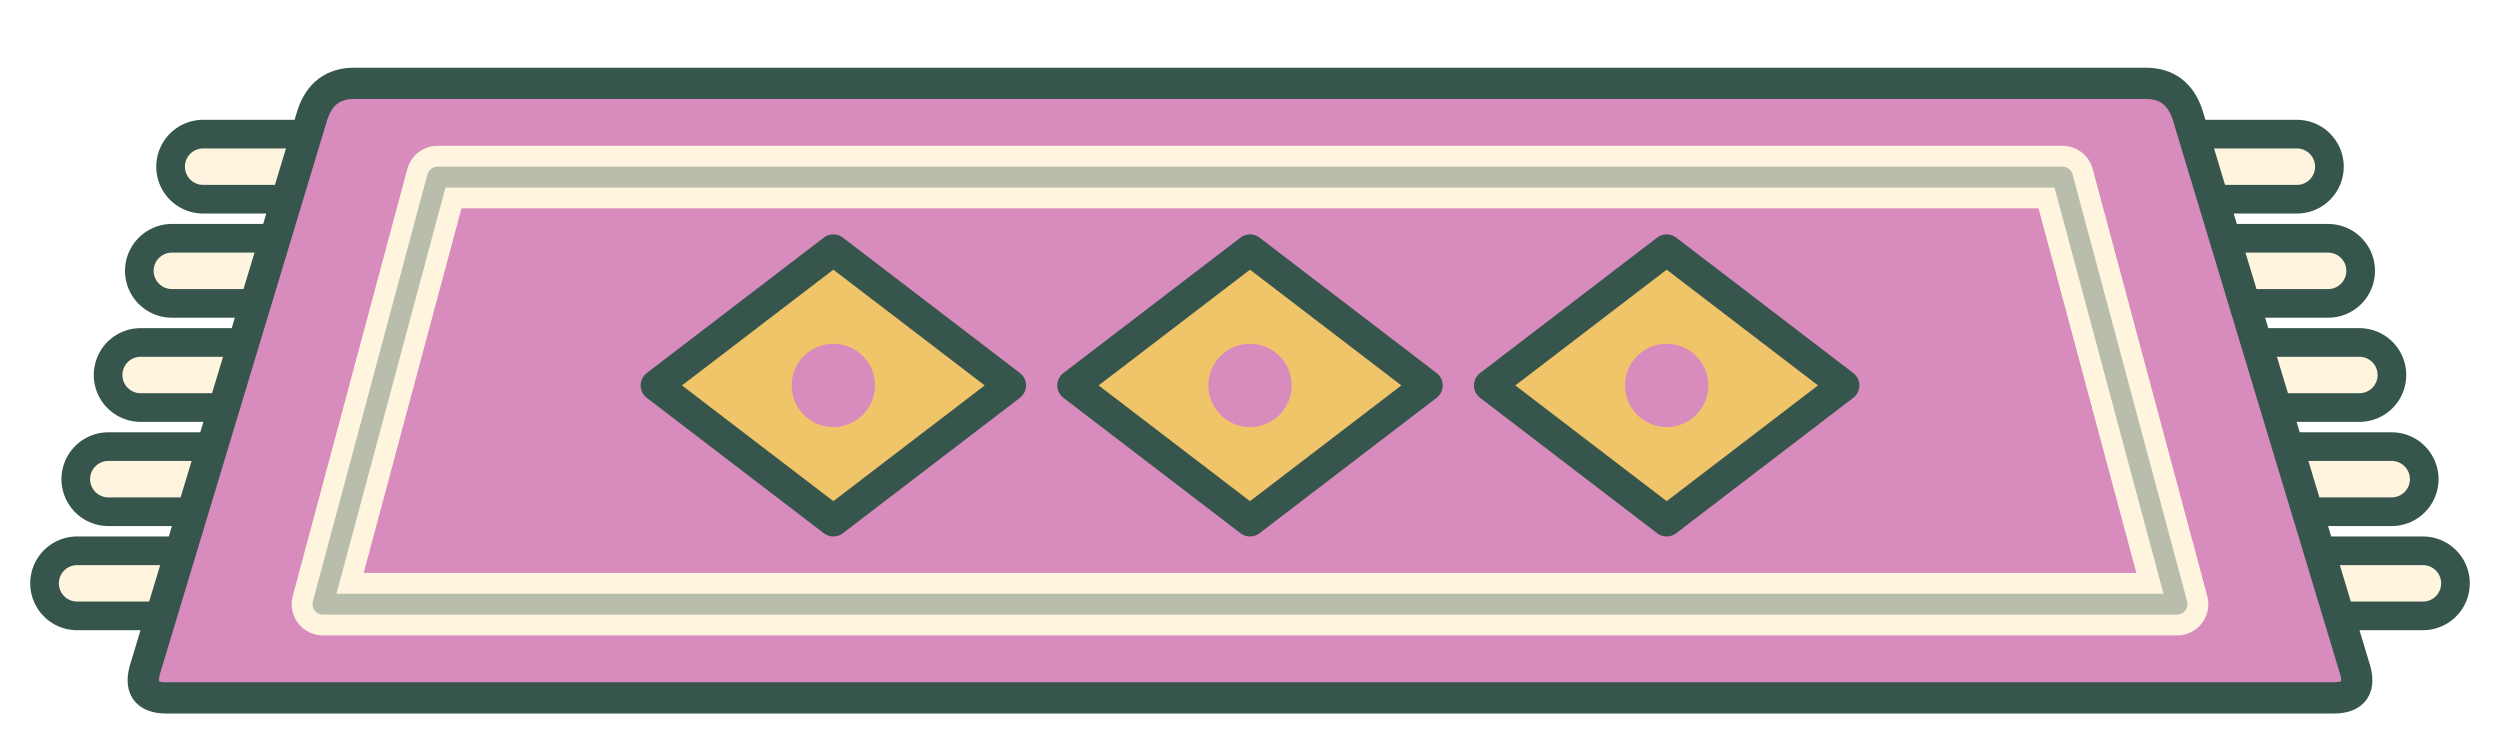
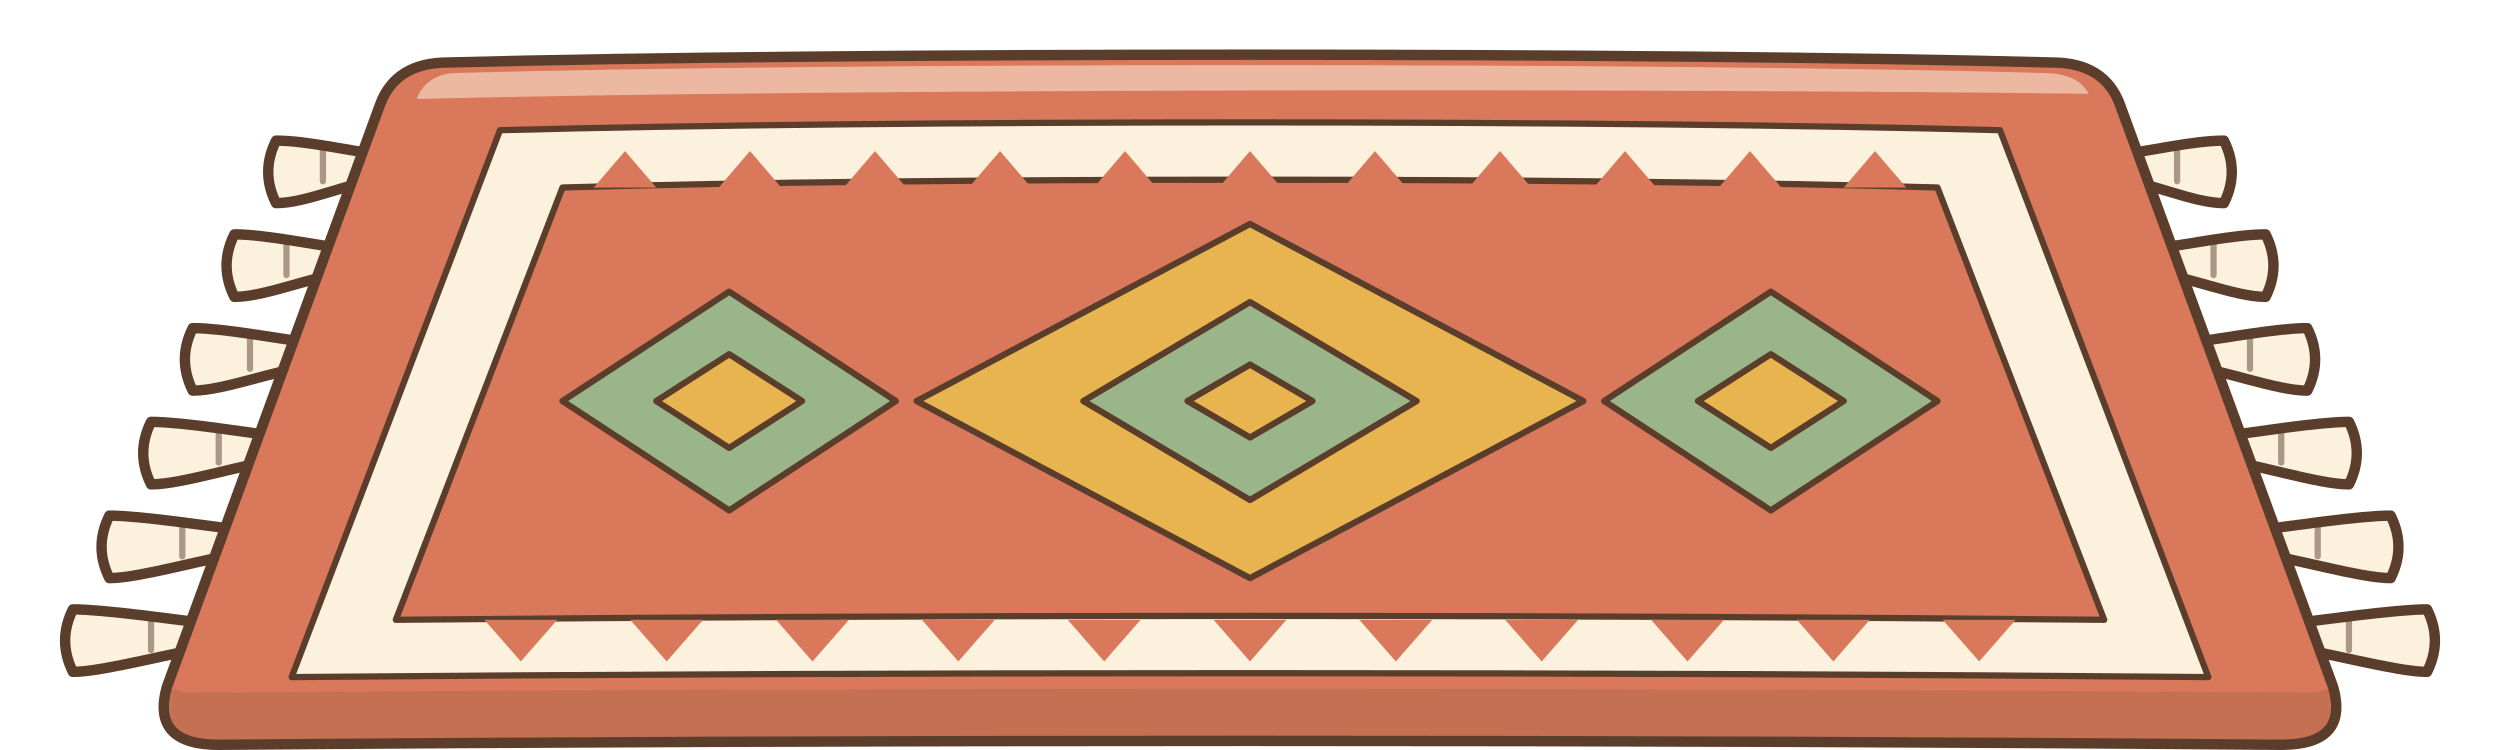
<svg xmlns="http://www.w3.org/2000/svg" viewBox="0 0 240 72">
-   <g fill="none" stroke="#36554c" stroke-width="3" stroke-linecap="round" stroke-linejoin="round">
-     <path d=" M29.5 16 h-10 M210.5 16 h10 M26.5 26 h-10 M213.5 26 h10 M23.5 36 h-10 M216.5 36 h10 M20.4 46 h-10 M219.6 46 h10 M17.4 56 h-10 M222.6 56 h10" stroke-width="9" />
-     <path d=" M29.5 16 h-10 M210.5 16 h10 M26.5 26 h-10 M213.5 26 h10 M23.5 36 h-10 M216.5 36 h10 M20.4 46 h-10 M219.6 46 h10 M17.4 56 h-10 M222.6 56 h10" stroke="#fff5df" stroke-width="3.5" />
-     <path d="M34 8h172q3 0 4 3l16 53q1 3-2 3H16q-3 0-2-3l16-53q1-3 4-3z" fill="#d88cbe" />
-     <path d="M42 17h156l11 41H31z" stroke="#fff5df" stroke-width="6" />
-     <path d="M42 17h156l11 41H31z" stroke-width="2" opacity=".35" />
-     <path d="M63 37l17-13 17 13-17 13zM103 37l17-13 17 13-17 13zM143 37l17-13 17 13-17 13z" fill="#f0c56a" />
-     <circle cx="120" cy="37" r="4" fill="#d88cbe" stroke="none" />
-     <circle cx="80" cy="37" r="4" fill="#d88cbe" stroke="none" />
-     <circle cx="160" cy="37" r="4" fill="#d88cbe" stroke="none" />
+   <g stroke="#5a3d2b" stroke-width="1" stroke-linecap="round" stroke-linejoin="round">
+     <path d="M37.5 15C33.5 14.5 29.5 13.5 26.5 13.5Q25 16.5 26.5 19.5C29.5 19.5 33.5 17.5 37.5 17zM34 24C30 23.5 25.5 22.5 22.5 22.5Q21 25.5 22.5 28.5C25.5 28.5 30 26.5 34 26zM30.5 33C26.5 32.5 21.5 31.5 18.5 31.5Q17 34.5 18.5 37.5C21.5 37.5 26.5 35.5 30.5 35zM27.5 42C23.5 41.5 17.5 40.5 14.5 40.5Q13 43.5 14.5 46.5C17.5 46.5 23.5 44.5 27.5 44zM24 51C20 50.5 13.5 49.5 10.5 49.5Q9 52.5 10.5 55.5C13.5 55.5 20 53.5 24 53zM21 60C17 59.5 10 58.5 7 58.5Q5.5 61.5 7 64.5C10 64.5 17 62.5 21 62zM202.5 15C206.5 14.5 210.5 13.5 213.5 13.5Q215 16.5 213.5 19.5C210.5 19.5 206.5 17.5 202.5 17zM206 24C210 23.5 214.5 22.5 217.5 22.5Q219 25.5 217.5 28.5C214.5 28.5 210 26.5 206 26zM209.5 33C213.5 32.5 218.5 31.5 221.5 31.5Q223 34.5 221.5 37.5C218.5 37.5 213.5 35.5 209.5 35zM212.5 42C216.5 41.5 222.5 40.5 225.5 40.5Q227 43.5 225.5 46.5C222.5 46.5 216.5 44.5 212.5 44zM216 51C220 50.5 226.5 49.5 229.5 49.5Q231 52.5 229.5 55.5C226.5 55.5 220 53.5 216 53zM219 60C223 59.5 230 58.5 233 58.5Q234.5 61.5 233 64.5C230 64.5 223 62.5 219 62z" fill="#fbf1dc" />
+     <path d="M31 14.4v3M209 14.4v3M27.5 23.4v3M212.5 23.4v3M24 32.4v3M216 32.4v3M21 41.4v3M219 41.4v3M17.5 50.4v3M222.5 50.4v3M14.5 59.4v3M225.5 59.4v3" fill="none" stroke-width=".6" opacity=".5" />
+     <path d="M43 6C80 5 160 5 197 6Q202 6 203.5 10L224 66Q225.5 71.5 219 71.5C160 71 80 71 21 71.5Q14.5 71.5 16 66L36.5 10Q38 6 43 6z" fill="#d9785a" />
+     <path d="M40 9.5Q41 7 44 7C80 6 160 6 196 7Q199.5 7 200.5 9C160 8.5 80 8.5 40 9.5z" fill="#fff8ea" opacity=".5" stroke="none" />
+     <path d="M48 12.5C85 11.5 155 11.5 192 12.5L212 65C155 64.5 85 64.5 28 65z" fill="#fbf1dc" stroke-width=".6" />
+     <path d="M54 18C88 17 152 17 186 18L202 59.5C150 59 90 59 38 59.5z" fill="#d9785a" stroke-width=".6" />
+     <path d="M57 18 60 14.5 63 18zM69 18 72 14.5 75 18zM81 18 84 14.5 87 18zM93 18 96 14.5 99 18zM105 18 108 14.5 111 18zM117 18 120 14.5 123 18zM129 18 132 14.5 135 18zM141 18 144 14.5 147 18zM153 18 156 14.5 159 18zM165 18 168 14.5 171 18zM177 18 180 14.5 183 18zM46.5 59.5 50 63.5 53.5 59.5zM60.5 59.5 64 63.5 67.5 59.5zM74.5 59.5 78 63.5 81.5 59.5zM88.5 59.5 92 63.5 95.5 59.5zM102.5 59.5 106 63.5 109.5 59.5zM116.5 59.5 120 63.5 123.5 59.5zM130.5 59.5 134 63.5 137.5 59.5zM144.5 59.5 148 63.5 151.5 59.5zM158.5 59.5 162 63.5 165.5 59.5zM172.5 59.5 176 63.5 179.5 59.5zM186.5 59.5 190 63.5 193.5 59.5z" fill="#d9785a" stroke="none" />
+     <path d="M120 21.5 152 38.5 120 55.5 88 38.5z" fill="#e8b44f" stroke-width=".6" />
+     <path d="M120 29 136 38.5 120 48 104 38.5z" fill="#9bb58a" stroke-width=".6" />
+     <path d="M70 28 86 38.5 70 49 54 38.5zM170 28 186 38.5 170 49 154 38.5z" fill="#9bb58a" stroke-width=".6" />
+     <path d="M70 34 77 38.5 70 43 63 38.5zM170 34 177 38.5 170 43 163 38.5zM120 35 126 38.5 120 42 114 38.5z" fill="#e8b44f" stroke-width=".6" />
+     <path d="M17.8 66.5C80 66 160 66 222.2 66.5L224 66Q225.5 71.5 219 71.5C160 71 80 71 21 71.5Q14.5 71.5 16 66z" fill="#5a3d2b" opacity=".16" stroke="none" />
  </g>
</svg>
